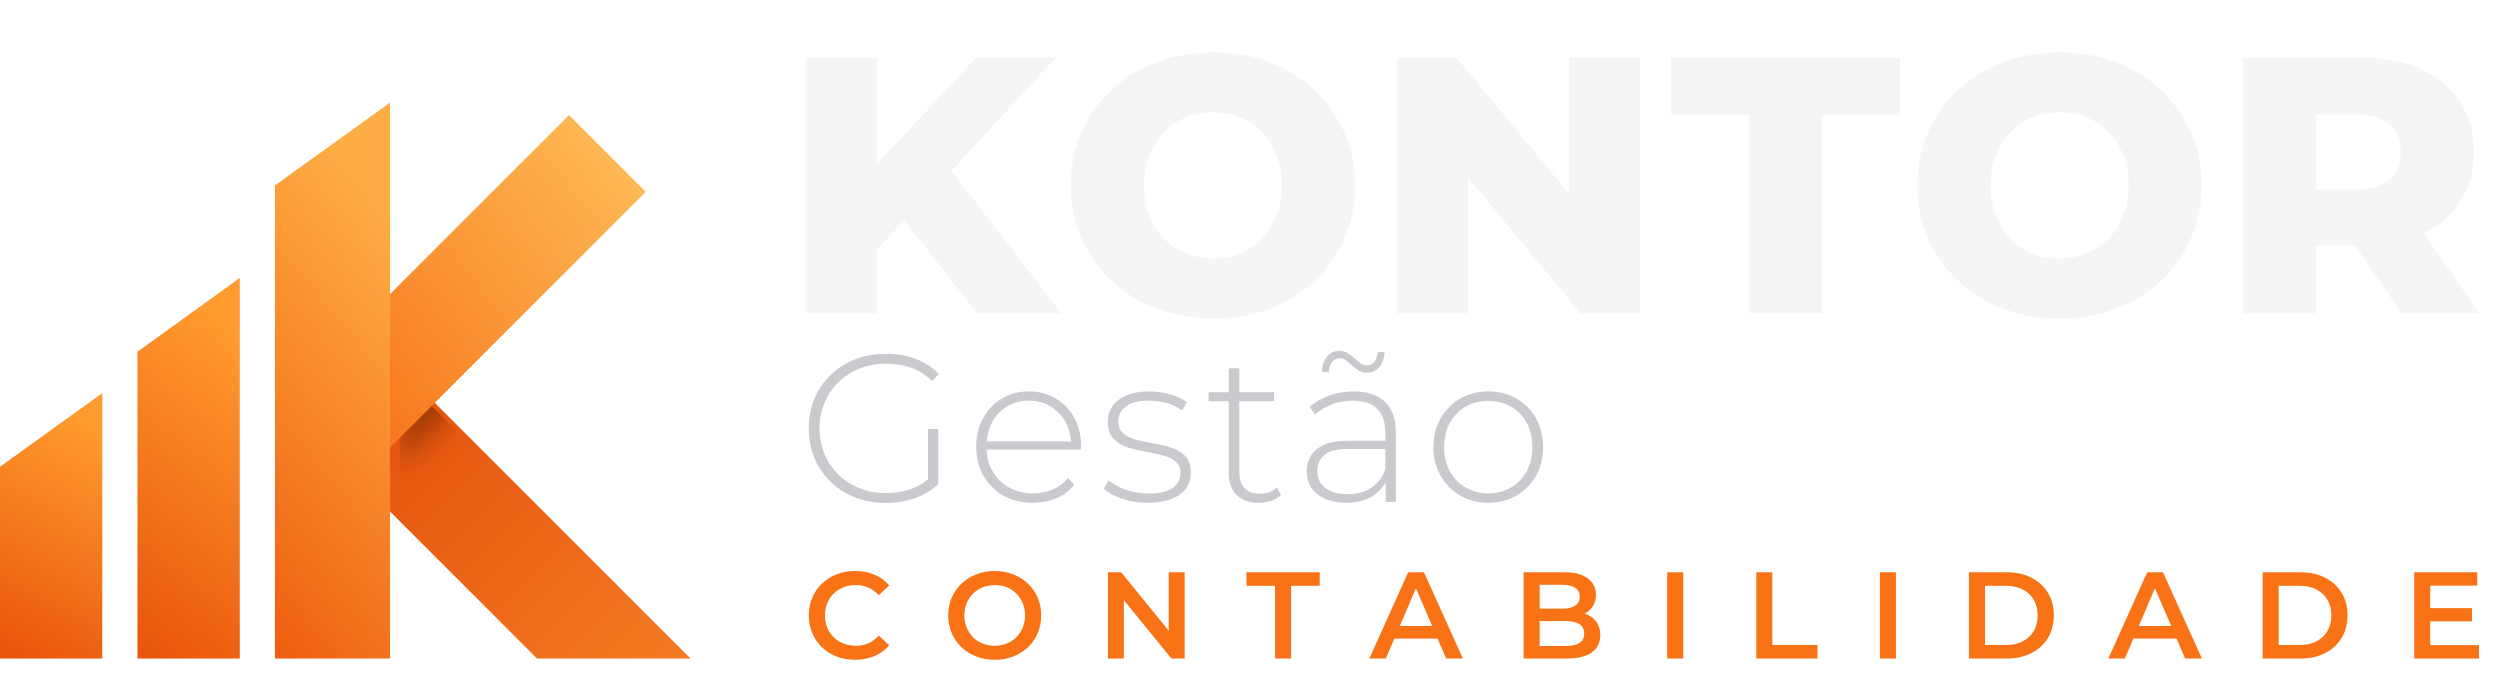
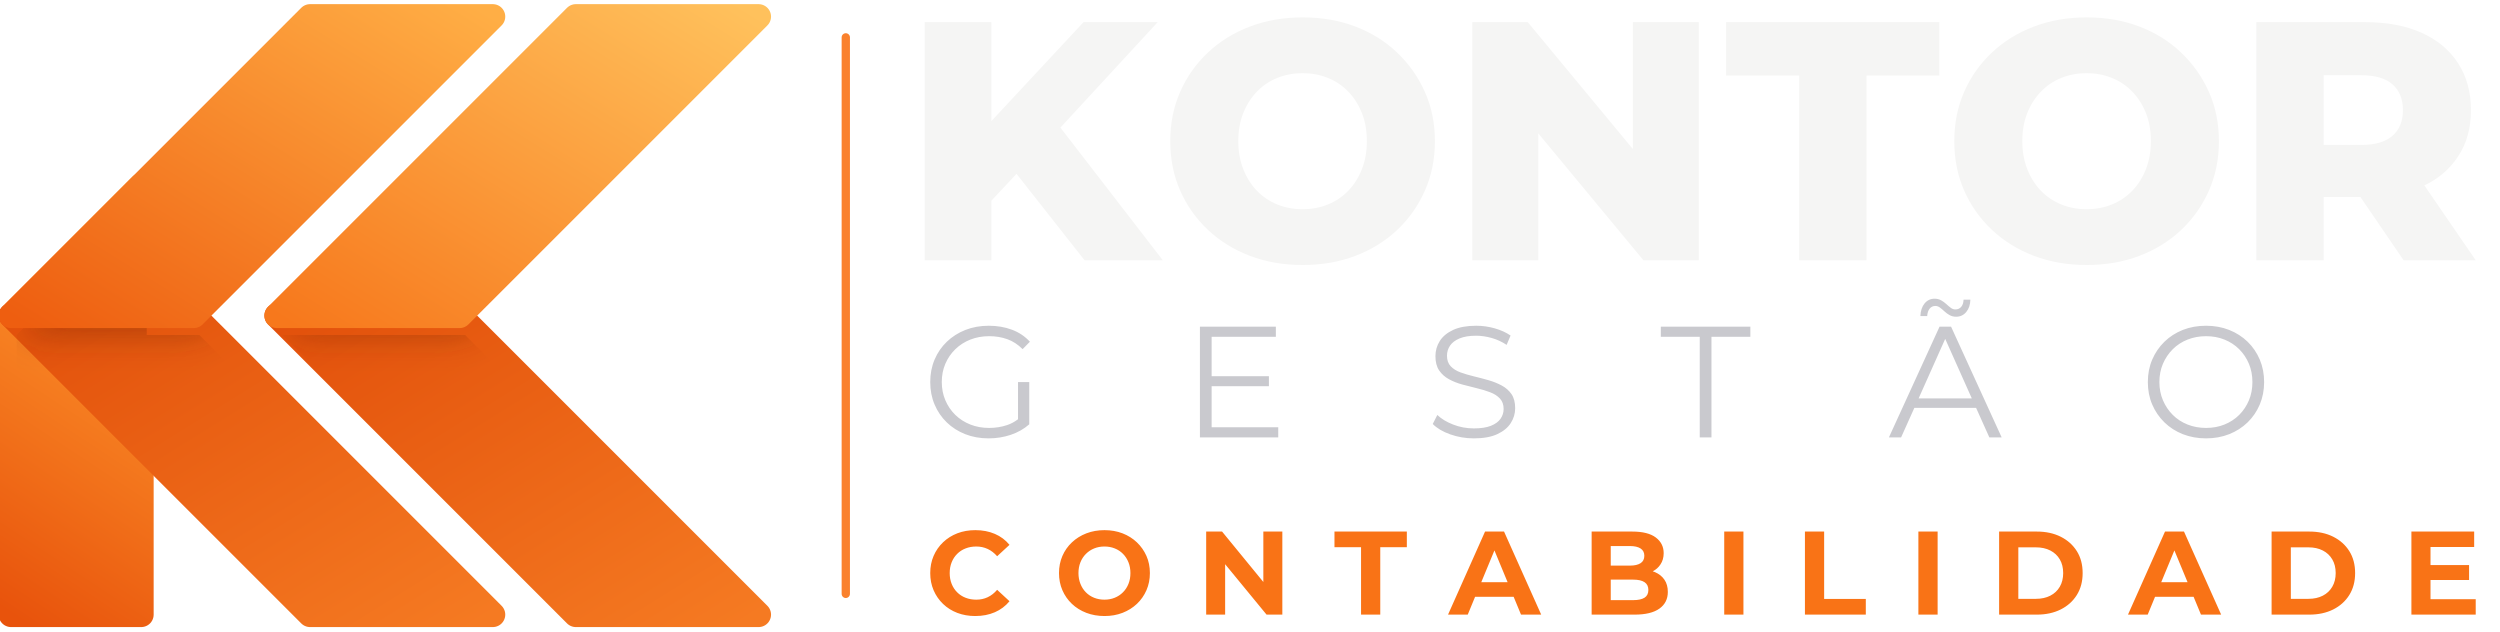
- <svg xmlns="http://www.w3.org/2000/svg" viewBox="0 -6 782 212" role="img" aria-label="Kontor Gestão Contabilidade">
+ <svg xmlns="http://www.w3.org/2000/svg" viewBox="-4 -6 903 228" role="img" aria-label="Kontor Gestão Contabilidade">
  <defs>
    <linearGradient id="kt-a" x1="0" y1="1" x2="0.2" y2="0">
      <stop offset="0" stop-color="#E8530C" />
      <stop offset="1" stop-color="#FF9A2E" />
    </linearGradient>
-     <linearGradient id="kt-b" x1="0" y1="1" x2="0.25" y2="0">
+     <linearGradient id="kt-b" x1="0" y1="1" x2="1" y2="0">
      <stop offset="0" stop-color="#EE5E10" />
      <stop offset="1" stop-color="#FFAE45" />
    </linearGradient>
    <linearGradient id="kt-braco" x1="0" y1="1" x2="1" y2="0">
      <stop offset="0" stop-color="#F7781C" />
      <stop offset="1" stop-color="#FFC15C" />
    </linearGradient>
    <linearGradient id="kt-perna" x1="0" y1="0" x2="1" y2="1">
      <stop offset="0" stop-color="#E2500B" />
      <stop offset="1" stop-color="#F57A22" />
    </linearGradient>
-     <filter id="kt-desfoque" x="-20%" y="-20%" width="140%" height="140%">
-       <feGaussianBlur stdDeviation="4" />
+     <filter id="kt-d" x="-20%" y="-20%" width="140%" height="140%">
+       <feGaussianBlur stdDeviation="6" />
    </filter>
+     <clipPath id="kt-pa">
+       <path d="M0,108 L66,108 L174,216 L108,216 Z" />
+       <path d="M0,108 L47,61 L47,216 L0,216 Z" />
+     </clipPath>
+     <clipPath id="kt-pb">
+       <path d="M96,108 L162,108 L270,216 L204,216 Z" />
+     </clipPath>
  </defs>
-   <g>
-     <path fill="url(#kt-a)" d="M0,200 L0,140 L32,116.96 L32,200 Z" />
-     <path fill="url(#kt-a)" d="M43,200 L43,104 L75,80.96 L75,200 Z" />
-     <path fill="url(#kt-b)" d="M86,200 L86,52 L122,26.08 L122,200 Z" />
-     <path fill="url(#kt-perna)" d="M122,106 L216,200 L168,200 L122,154 Z" />
-     <clipPath id="kt-clip-perna">
-       <path d="M122,106 L216,200 L168,200 L122,154 Z" />
-     </clipPath>
-     <path clip-path="url(#kt-clip-perna)" filter="url(#kt-desfoque)" fill="#6B2203" opacity=".55" transform="translate(3 5)" d="M122,86 L178,30 L202,54 L122,134 Z" />
-     <path fill="url(#kt-braco)" d="M122,86 L178,30 L202,54 L122,134 Z" />
+   <g stroke-linejoin="round" stroke-width="9">
+     <path fill="url(#kt-a)" stroke="url(#kt-a)" d="M0,108 L47,61 L47,216 L0,216 Z" />
+     <path fill="url(#kt-perna)" stroke="url(#kt-perna)" d="M0,108 L66,108 L174,216 L108,216 Z" />
+     <path clip-path="url(#kt-pa)" filter="url(#kt-d)" fill="#6B2203" opacity=".38" transform="translate(2 7)" d="M0,108 L108,0 L174,0 L66,108 Z" />
+     <path fill="url(#kt-b)" stroke="url(#kt-b)" d="M0,108 L108,0 L174,0 L66,108 Z" />
+     <path fill="url(#kt-perna)" stroke="url(#kt-perna)" d="M96,108 L162,108 L270,216 L204,216 Z" />
+     <path clip-path="url(#kt-pb)" filter="url(#kt-d)" fill="#6B2203" opacity=".38" transform="translate(2 7)" d="M96,108 L204,0 L270,0 L162,108 Z" />
+     <path fill="url(#kt-braco)" stroke="url(#kt-braco)" d="M96,108 L204,0 L270,0 L162,108 Z" />
  </g>
-   <path fill="#F5F5F4" d="M274.40 92L252 92L252 12.00L274.40 12.00L274.40 45.26L305.37 12.00L330.29 12.00L297.60 47.43L332 92L305.71 92L282.86 62.97L274.40 72L274.40 92ZM379.43 93.60L379.43 93.60Q369.83 93.60 361.71 90.51Q353.60 87.43 347.60 81.77Q341.60 76.11 338.29 68.57Q334.97 61.03 334.97 52.00L334.97 52.00Q334.97 42.97 338.29 35.43Q341.60 27.89 347.60 22.23Q353.60 16.57 361.71 13.49Q369.83 10.40 379.43 10.40L379.43 10.40Q389.14 10.40 397.20 13.49Q405.26 16.57 411.20 22.23Q417.14 27.89 420.51 35.43Q423.89 42.97 423.89 52.00L423.89 52.00Q423.89 61.03 420.51 68.63Q417.14 76.23 411.20 81.83Q405.26 87.43 397.20 90.51Q389.14 93.60 379.43 93.60ZM379.43 74.86L379.43 74.86Q384 74.86 387.94 73.26Q391.89 71.66 394.80 68.63Q397.71 65.60 399.37 61.37Q401.03 57.14 401.03 52.00L401.03 52.00Q401.03 46.74 399.37 42.57Q397.71 38.40 394.80 35.37Q391.89 32.34 387.94 30.74Q384 29.14 379.43 29.14L379.43 29.14Q374.86 29.14 370.91 30.74Q366.97 32.34 364.06 35.37Q361.14 38.40 359.49 42.57Q357.83 46.74 357.83 52.00L357.83 52.00Q357.83 57.14 359.49 61.37Q361.14 65.60 364.06 68.63Q366.97 71.66 370.91 73.26Q374.86 74.86 379.43 74.86ZM459.09 92L436.91 92L436.91 12.00L455.54 12.00L490.86 54.63L490.86 12.00L513.03 12.00L513.03 92L494.40 92L459.09 49.37L459.09 92ZM569.83 92L547.20 92L547.20 29.94L522.63 29.94L522.63 12.00L594.29 12.00L594.29 29.94L569.83 29.94L569.83 92ZM644.23 93.60L644.23 93.60Q634.63 93.60 626.51 90.51Q618.40 87.43 612.40 81.77Q606.40 76.11 603.09 68.57Q599.77 61.03 599.77 52.00L599.77 52.00Q599.77 42.97 603.09 35.43Q606.40 27.89 612.40 22.23Q618.40 16.57 626.51 13.49Q634.63 10.40 644.23 10.40L644.23 10.40Q653.94 10.40 662 13.49Q670.06 16.57 676 22.23Q681.94 27.89 685.31 35.43Q688.69 42.97 688.69 52.00L688.69 52.00Q688.69 61.03 685.31 68.63Q681.94 76.23 676 81.83Q670.06 87.43 662 90.51Q653.94 93.60 644.23 93.60ZM644.23 74.86L644.23 74.86Q648.80 74.86 652.74 73.26Q656.69 71.66 659.60 68.63Q662.51 65.60 664.17 61.37Q665.83 57.14 665.83 52.00L665.83 52.00Q665.83 46.74 664.17 42.57Q662.51 38.40 659.60 35.37Q656.69 32.34 652.74 30.74Q648.80 29.14 644.23 29.14L644.23 29.14Q639.66 29.14 635.71 30.74Q631.77 32.34 628.86 35.37Q625.94 38.40 624.29 42.57Q622.63 46.74 622.63 52.00L622.63 52.00Q622.63 57.14 624.29 61.37Q625.94 65.60 628.86 68.63Q631.77 71.66 635.71 73.26Q639.66 74.86 644.23 74.86ZM724.34 92L701.71 92L701.71 12.00L738.29 12.00Q749.26 12.00 757.20 15.54Q765.14 19.09 769.49 25.77Q773.83 32.46 773.83 41.60L773.83 41.60Q773.83 50.63 769.49 57.14L769.49 57.14Q765.37 63.43 758.17 66.86L758.17 66.86L775.43 92L751.20 92L736.69 70.74L724.34 70.74L724.34 92ZM724.34 29.83L724.34 53.26L736.91 53.26Q744 53.26 747.49 50.17Q750.97 47.09 750.97 41.60L750.97 41.60Q750.97 36.00 747.49 32.91Q744 29.83 736.91 29.83L736.91 29.83L724.34 29.83Z" />
-   <path fill="#C9C9CE" d="M277.05 151.33L277.05 151.33Q271.86 151.33 267.46 149.59Q263.05 147.85 259.80 144.69Q256.55 141.54 254.77 137.30Q253 133.06 253 128Q253 122.94 254.77 118.70Q256.55 114.46 259.83 111.31Q263.12 108.15 267.49 106.41Q271.86 104.67 277.12 104.67L277.12 104.67Q282.11 104.67 286.38 106.25Q290.65 107.83 293.68 110.98L293.68 110.98L291.57 113.21Q288.55 110.26 284.97 109.01Q281.39 107.76 277.18 107.76L277.18 107.76Q272.71 107.76 268.90 109.27Q265.09 110.78 262.27 113.54Q259.44 116.30 257.90 119.98Q256.35 123.66 256.35 128Q256.35 132.34 257.90 136.02Q259.44 139.70 262.27 142.46Q265.09 145.22 268.90 146.73Q272.71 148.24 277.18 148.24L277.18 148.24Q281.26 148.24 284.94 146.99L284.94 146.99Q287.76 146.01 290.26 144.03L290.26 144.03L290.26 128.20L293.48 128.20L293.48 145.41Q290.39 148.37 286.09 149.85Q281.78 151.33 277.05 151.33ZM323.05 151.26L323.05 151.26Q317.86 151.26 313.88 149.03Q309.91 146.79 307.64 142.85Q305.37 138.91 305.37 133.85L305.37 133.85Q305.37 128.72 307.51 124.81Q309.65 120.90 313.39 118.67Q317.14 116.43 321.80 116.43Q326.47 116.43 330.18 118.60Q333.89 120.77 336.03 124.68Q338.17 128.59 338.17 133.72L338.17 133.72Q338.17 133.91 338.13 134.14Q338.10 134.37 338.10 134.64L338.10 134.64L308.59 134.64Q308.73 138.45 310.50 141.41L310.50 141.41Q312.34 144.69 315.63 146.50Q318.91 148.31 323.12 148.31L323.12 148.31Q326.40 148.31 329.26 147.12Q332.12 145.94 334.09 143.51L334.09 143.51L336.00 145.68Q333.76 148.44 330.38 149.85Q326.99 151.26 323.05 151.26ZM308.66 132.07L308.66 132.07L335.01 132.07Q334.81 128.79 333.37 126.09L333.37 126.09Q331.59 122.94 328.64 121.13Q325.68 119.33 321.80 119.33L321.80 119.33Q317.99 119.33 315.00 121.13Q312.01 122.94 310.30 126.09L310.30 126.09Q308.86 128.79 308.66 132.07ZM359.00 151.26L359.00 151.26Q354.73 151.26 351.01 150.01Q347.30 148.77 345.26 146.86L345.26 146.86L346.77 144.23Q348.75 145.94 352.03 147.16Q355.32 148.37 359.13 148.37L359.13 148.37Q364.52 148.37 366.88 146.60Q369.25 144.82 369.25 141.93L369.25 141.93Q369.25 139.83 368.03 138.61Q366.82 137.40 364.78 136.74Q362.74 136.08 360.31 135.66Q357.88 135.23 355.45 134.70Q353.02 134.18 350.98 133.19Q348.94 132.21 347.73 130.46Q346.51 128.72 346.51 125.83L346.51 125.83Q346.51 123.20 347.96 121.10Q349.40 119.00 352.29 117.72Q355.19 116.43 359.52 116.43L359.52 116.43Q362.74 116.43 366.00 117.35Q369.25 118.27 371.29 119.79L371.29 119.79L369.77 122.41Q367.61 120.77 364.91 120.05Q362.22 119.33 359.46 119.33L359.46 119.33Q354.46 119.33 352.13 121.17Q349.80 123.01 349.80 125.77L349.80 125.77Q349.80 127.93 351.01 129.22Q352.23 130.50 354.27 131.19Q356.30 131.88 358.73 132.30Q361.17 132.73 363.60 133.26Q366.03 133.78 368.07 134.74Q370.10 135.69 371.32 137.36Q372.53 139.04 372.53 141.87L372.53 141.87Q372.53 144.69 370.99 146.79Q369.45 148.90 366.42 150.08Q363.40 151.26 359.00 151.26ZM393.69 151.26L393.69 151.26Q389.16 151.26 386.76 148.77Q384.36 146.27 384.36 141.93L384.36 141.93L384.36 119.52L378.05 119.52L378.05 116.70L384.36 116.70L384.36 109.21L387.65 109.21L387.65 116.70L398.56 116.70L398.56 119.52L387.65 119.52L387.65 141.60Q387.65 144.89 389.29 146.66Q390.93 148.44 394.02 148.44L394.02 148.44Q397.24 148.44 399.35 146.53L399.35 146.53L400.73 148.83Q399.41 150.08 397.54 150.67Q395.67 151.26 393.69 151.26ZM436.61 151L433.45 151L433.45 144.82Q432.07 147.39 429.57 149.03L429.57 149.03Q426.22 151.26 421.10 151.26L421.10 151.26Q417.29 151.26 414.49 150.05Q411.70 148.83 410.22 146.60Q408.74 144.36 408.74 141.47L408.74 141.47Q408.74 138.84 409.96 136.71Q411.17 134.57 414.00 133.22Q416.83 131.88 421.56 131.88L421.56 131.88L433.32 131.88L433.32 129.12Q433.32 124.32 430.72 121.82Q428.13 119.33 423.13 119.33L423.13 119.33Q419.59 119.33 416.53 120.54Q413.47 121.76 411.31 123.66L411.31 123.66L409.66 121.30Q412.23 119.00 415.84 117.72Q419.45 116.43 423.40 116.43L423.40 116.43Q429.77 116.43 433.19 119.65Q436.61 122.87 436.61 129.25L436.61 129.25L436.61 151ZM433.32 140.88L433.32 134.44L421.62 134.44Q416.30 134.44 414.16 136.41Q412.03 138.38 412.03 141.34L412.03 141.34Q412.03 144.63 414.53 146.60Q417.02 148.57 421.56 148.57L421.56 148.57Q425.89 148.57 428.88 146.60Q431.87 144.63 433.32 140.88L433.32 140.88ZM427.60 110.59L427.60 110.59Q426.16 110.59 425.01 109.90Q423.86 109.21 422.94 108.32Q422.02 107.43 421.10 106.74Q420.18 106.05 419.13 106.05L419.13 106.05Q417.61 106.05 416.69 107.20Q415.77 108.35 415.64 110.32L415.64 110.32L413.47 110.32Q413.61 107.37 415.08 105.56Q416.56 103.75 418.93 103.75L418.93 103.75Q420.37 103.75 421.52 104.44Q422.67 105.13 423.63 106.02Q424.58 106.91 425.47 107.60Q426.35 108.29 427.41 108.29L427.41 108.29Q428.92 108.29 429.87 107.14Q430.82 105.99 430.89 104.15L430.89 104.15L433.06 104.15Q432.99 106.97 431.48 108.78Q429.97 110.59 427.60 110.59ZM465.52 151.26L465.52 151.26Q460.59 151.26 456.75 149.03Q452.90 146.79 450.64 142.85Q448.37 138.91 448.37 133.85L448.37 133.85Q448.37 128.72 450.64 124.81Q452.90 120.90 456.75 118.67Q460.59 116.43 465.52 116.43L465.52 116.43Q470.45 116.43 474.33 118.67Q478.20 120.90 480.44 124.81Q482.67 128.72 482.67 133.85L482.67 133.85Q482.67 138.91 480.44 142.85Q478.20 146.79 474.33 149.03Q470.45 151.26 465.52 151.26ZM465.52 148.31L465.52 148.31Q469.46 148.31 472.62 146.50Q475.77 144.69 477.55 141.41Q479.32 138.12 479.32 133.85L479.32 133.85Q479.32 129.51 477.55 126.26Q475.77 123.01 472.62 121.20Q469.46 119.39 465.52 119.39L465.52 119.39Q461.58 119.39 458.46 121.20Q455.33 123.01 453.53 126.26Q451.72 129.51 451.72 133.85L451.72 133.85Q451.72 138.12 453.53 141.41Q455.33 144.69 458.46 146.50Q461.58 148.31 465.52 148.31Z" />
-   <path fill="#F97316" d="M267.43 200.39L267.43 200.39Q264.34 200.39 261.70 199.36Q259.06 198.34 257.11 196.47Q255.16 194.60 254.08 192.05Q253 189.51 253 186.50L253 186.50Q253 183.49 254.08 180.95Q255.16 178.40 257.13 176.53Q259.09 174.66 261.72 173.64Q264.34 172.61 267.46 172.61L267.46 172.61Q270.78 172.61 273.52 173.75Q276.26 174.89 278.15 177.13L278.15 177.13L274.91 180.17Q273.44 178.59 271.63 177.80Q269.82 177.01 267.70 177.01L267.70 177.01Q265.57 177.01 263.82 177.71Q262.06 178.40 260.77 179.67Q259.48 180.95 258.77 182.68Q258.05 184.42 258.05 186.50L258.05 186.50Q258.05 188.58 258.77 190.32Q259.48 192.05 260.77 193.33Q262.06 194.60 263.82 195.29Q265.57 195.99 267.70 195.99L267.70 195.99Q269.82 195.99 271.63 195.20Q273.44 194.41 274.91 192.79L274.91 192.79L278.15 195.87Q276.26 198.07 273.52 199.23Q270.78 200.39 267.43 200.39ZM311.18 200.39L311.18 200.39Q308.02 200.39 305.36 199.34Q302.69 198.30 300.73 196.43Q298.76 194.56 297.68 192.03Q296.60 189.51 296.60 186.50L296.60 186.50Q296.60 183.49 297.68 180.97Q298.76 178.44 300.73 176.57Q302.69 174.70 305.36 173.66Q308.02 172.61 311.14 172.61L311.14 172.61Q314.30 172.61 316.95 173.66Q319.59 174.70 321.56 176.57Q323.52 178.44 324.60 180.97Q325.68 183.49 325.68 186.50L325.68 186.50Q325.68 189.51 324.60 192.05Q323.52 194.60 321.56 196.45Q319.59 198.30 316.95 199.34Q314.30 200.39 311.18 200.39ZM311.14 195.99L311.14 195.99Q313.19 195.99 314.92 195.29Q316.66 194.60 317.93 193.31Q319.20 192.02 319.92 190.30Q320.63 188.58 320.63 186.50L320.63 186.50Q320.63 184.42 319.92 182.70Q319.20 180.98 317.93 179.69Q316.66 178.40 314.92 177.71Q313.19 177.01 311.14 177.01L311.14 177.01Q309.10 177.01 307.38 177.71Q305.66 178.40 304.37 179.69Q303.08 180.98 302.37 182.70Q301.65 184.42 301.65 186.50L301.65 186.50Q301.65 188.54 302.37 190.28Q303.08 192.02 304.35 193.31Q305.63 194.60 307.36 195.29Q309.10 195.99 311.14 195.99ZM351.54 200L346.56 200L346.56 173L350.69 173L365.58 191.28L365.58 173L370.56 173L370.56 200L366.43 200L351.54 181.72L351.54 200ZM403.86 200L398.84 200L398.84 177.24L389.89 177.24L389.89 173L412.81 173L412.81 177.24L403.86 177.24L403.86 200ZM433.49 200L428.33 200L440.48 173L445.41 173L457.60 200L452.36 200L449.66 193.75L436.16 193.75L433.49 200ZM437.85 189.82L448.00 189.82L442.91 178.01L437.85 189.82ZM490.02 200L476.59 200L476.59 173L489.24 173Q494.10 173 496.65 174.91Q499.20 176.82 499.20 180.02L499.20 180.02Q499.20 182.18 498.19 183.68L498.19 183.68Q497.23 185.15 495.69 185.96L495.69 185.96Q496.19 186.11 496.65 186.31L496.65 186.31Q498.46 187.16 499.52 188.74Q500.58 190.32 500.58 192.67L500.58 192.67Q500.58 196.14 497.92 198.07Q495.26 200 490.02 200L490.02 200ZM481.61 188.27L481.61 196.07L489.71 196.07Q492.52 196.07 494.03 195.14Q495.53 194.21 495.53 192.17L495.53 192.17Q495.53 190.16 494.03 189.22Q492.52 188.27 489.71 188.27L489.71 188.27L481.61 188.27ZM481.61 176.93L481.61 184.38L488.70 184.38Q491.33 184.38 492.73 183.45Q494.14 182.53 494.14 180.68L494.14 180.68Q494.14 178.79 492.73 177.86Q491.33 176.93 488.70 176.93L488.70 176.93L481.61 176.93ZM526.52 200L521.50 200L521.50 173L526.52 173L526.52 200ZM568.50 200L549.37 200L549.37 173L554.38 173L554.38 195.76L568.50 195.76L568.50 200ZM593.04 200L588.03 200L588.03 173L593.04 173L593.04 200ZM627.70 200L615.89 200L615.89 173L627.70 173Q632.09 173 635.41 174.70Q638.73 176.39 640.58 179.40Q642.43 182.41 642.43 186.50L642.43 186.50Q642.43 190.55 640.58 193.58Q638.73 196.61 635.41 198.30Q632.09 200 627.70 200L627.70 200ZM620.91 177.24L620.91 195.76L627.46 195.76Q630.51 195.76 632.73 194.60Q634.95 193.44 636.16 191.36Q637.38 189.28 637.38 186.50L637.38 186.50Q637.38 183.68 636.16 181.62Q634.95 179.56 632.73 178.40Q630.51 177.24 627.46 177.24L627.46 177.24L620.91 177.24ZM664.66 200L659.49 200L671.64 173L676.58 173L688.77 200L683.52 200L680.82 193.75L667.32 193.75L664.66 200ZM669.02 189.82L679.16 189.82L674.07 178.01L669.02 189.82ZM719.56 200L707.76 200L707.76 173L719.56 173Q723.96 173 727.28 174.70Q730.59 176.39 732.45 179.40Q734.30 182.41 734.30 186.50L734.30 186.50Q734.30 190.55 732.45 193.58Q730.59 196.61 727.28 198.30Q723.96 200 719.56 200L719.56 200ZM712.77 177.24L712.77 195.76L719.33 195.76Q722.38 195.76 724.60 194.60Q726.81 193.44 728.03 191.36Q729.24 189.28 729.24 186.50L729.24 186.50Q729.24 183.68 728.03 181.62Q726.81 179.56 724.60 178.40Q722.38 177.24 719.33 177.24L719.33 177.24L712.77 177.24ZM760.19 188.35L760.19 195.80L775.43 195.80L775.43 200L755.18 200L755.18 173L774.89 173L774.89 177.20L760.19 177.20L760.19 184.22L773.23 184.22L773.23 188.35L760.19 188.35Z" />
+   <rect x="300" y="6" width="3" height="204" rx="1.5" fill="#F97316" opacity=".9" />
+   <path fill="#F5F5F4" d="M354.08 88L330 88L330 2L354.08 2L354.08 37.75L387.37 2L414.16 2L379.02 40.09L416 88L387.74 88L363.17 56.79L354.08 66.50L354.08 88ZM466.49 89.72L466.49 89.72Q456.17 89.72 447.45 86.40Q438.73 83.09 432.28 77.00Q425.83 70.92 422.27 62.81Q418.70 54.71 418.70 45L418.70 45Q418.70 35.29 422.27 27.19Q425.83 19.08 432.28 13.00Q438.73 6.91 447.45 3.60Q456.17 0.28 466.49 0.28L466.49 0.28Q476.94 0.28 485.60 3.60Q494.26 6.91 500.65 13.00Q507.04 19.08 510.66 27.19Q514.29 35.29 514.29 45L514.29 45Q514.29 54.71 510.66 62.88Q507.04 71.05 500.65 77.07Q494.26 83.09 485.60 86.40Q476.94 89.72 466.49 89.72ZM466.49 69.57L466.49 69.57Q471.41 69.57 475.65 67.85Q479.89 66.13 483.02 62.88Q486.15 59.62 487.93 55.07Q489.71 50.53 489.71 45L489.71 45Q489.71 39.35 487.93 34.86Q486.15 30.38 483.02 27.12Q479.89 23.87 475.65 22.15Q471.41 20.43 466.49 20.43L466.49 20.43Q461.58 20.43 457.34 22.15Q453.10 23.87 449.97 27.12Q446.84 30.38 445.06 34.86Q443.27 39.35 443.27 45L443.27 45Q443.27 50.53 445.06 55.07Q446.84 59.62 449.97 62.88Q453.10 66.13 457.34 67.85Q461.58 69.57 466.49 69.57ZM551.63 88L527.80 88L527.80 2L547.83 2L585.79 47.83L585.79 2L609.62 2L609.62 88L589.60 88L551.63 42.17L551.63 88ZM670.19 88L645.87 88L645.87 21.29L619.45 21.29L619.45 2L696.48 2L696.48 21.29L670.19 21.29L670.19 88ZM749.68 89.72L749.68 89.72Q739.36 89.72 730.64 86.40Q721.91 83.09 715.46 77.00Q709.01 70.92 705.45 62.81Q701.89 54.71 701.89 45L701.89 45Q701.89 35.29 705.45 27.19Q709.01 19.08 715.46 13.00Q721.91 6.91 730.64 3.60Q739.36 0.28 749.68 0.28L749.68 0.28Q760.12 0.28 768.78 3.60Q777.45 6.91 783.83 13.00Q790.22 19.08 793.85 27.19Q797.47 35.29 797.47 45L797.47 45Q797.47 54.71 793.85 62.88Q790.22 71.05 783.83 77.07Q777.45 83.09 768.78 86.40Q760.12 89.72 749.68 89.72ZM749.68 69.57L749.68 69.57Q754.59 69.57 758.83 67.85Q763.07 66.13 766.20 62.88Q769.34 59.62 771.12 55.07Q772.90 50.53 772.90 45L772.90 45Q772.90 39.35 771.12 34.86Q769.34 30.38 766.20 27.12Q763.07 23.87 758.83 22.15Q754.59 20.43 749.68 20.43L749.68 20.43Q744.77 20.43 740.53 22.15Q736.29 23.87 733.16 27.12Q730.02 30.38 728.24 34.86Q726.46 39.35 726.46 45L726.46 45Q726.46 50.53 728.24 55.07Q730.02 59.62 733.16 62.88Q736.29 66.13 740.53 67.85Q744.77 69.57 749.68 69.57ZM835.31 88L810.99 88L810.99 2L850.30 2Q862.09 2 870.63 5.81Q879.17 9.62 883.84 16.80Q888.51 23.99 888.51 33.82L888.51 33.82Q888.51 43.53 883.84 50.53L883.84 50.53Q879.42 57.29 871.68 60.97L871.68 60.97L890.23 88L864.18 88L848.58 65.15L835.31 65.15L835.31 88ZM835.31 21.17L835.31 46.35L848.83 46.35Q856.44 46.35 860.19 43.03Q863.94 39.72 863.94 33.82L863.94 33.82Q863.94 27.80 860.19 24.48Q856.44 21.17 848.83 21.17L848.83 21.17L835.31 21.17Z" />
+   <path fill="#C9C9CE" d="M353.09 152.34L353.09 152.34Q348.51 152.34 344.66 150.83Q340.80 149.31 337.97 146.57Q335.14 143.83 333.57 140.11Q332 136.40 332 132Q332 127.60 333.57 123.89Q335.14 120.17 338 117.43Q340.86 114.69 344.71 113.17Q348.57 111.66 353.14 111.66Q357.71 111.66 361.51 113.09Q365.31 114.51 368 117.43L368 117.43L365.37 120.11Q362.86 117.60 359.83 116.51Q356.80 115.43 353.31 115.43L353.31 115.43Q349.60 115.43 346.49 116.66Q343.37 117.89 341.06 120.14Q338.74 122.40 337.46 125.40Q336.17 128.40 336.17 132L336.17 132Q336.17 135.54 337.46 138.57Q338.74 141.60 341.06 143.86Q343.37 146.11 346.49 147.34Q349.60 148.57 353.26 148.57L353.26 148.57Q356.69 148.57 359.77 147.54L359.77 147.54Q361.83 146.86 363.71 145.43L363.71 145.43L363.71 132L367.77 132L367.77 147.26Q364.91 149.77 361.09 151.06Q357.26 152.34 353.09 152.34ZM433.64 133.49L433.64 148.34L457.70 148.34L457.70 152L429.41 152L429.41 112L456.84 112L456.84 115.66L433.64 115.66L433.64 129.89L454.33 129.89L454.33 133.49L433.64 133.49ZM528.36 152.34L528.36 152.34Q523.91 152.34 519.82 150.89Q515.74 149.43 513.51 147.14L513.51 147.14L515.16 143.89Q517.28 145.94 520.85 147.34Q524.42 148.74 528.36 148.74L528.36 148.74Q532.14 148.74 534.51 147.80Q536.88 146.86 537.99 145.26Q539.11 143.66 539.11 141.71L539.11 141.71Q539.11 139.37 537.76 137.94Q536.42 136.51 534.25 135.69Q532.08 134.86 529.45 134.23Q526.82 133.60 524.19 132.89Q521.56 132.17 519.36 130.97Q517.16 129.77 515.82 127.80Q514.48 125.83 514.48 122.63L514.48 122.63Q514.48 119.66 516.05 117.17Q517.62 114.69 520.88 113.17Q524.14 111.66 529.22 111.66L529.22 111.66Q532.59 111.66 535.91 112.60Q539.22 113.54 541.62 115.20L541.62 115.20L540.19 118.57Q537.62 116.86 534.74 116.06Q531.85 115.26 529.16 115.26L529.16 115.26Q525.56 115.26 523.22 116.23Q520.88 117.20 519.76 118.83Q518.65 120.46 518.65 122.51L518.65 122.51Q518.65 124.86 519.99 126.29Q521.34 127.71 523.54 128.51Q525.74 129.31 528.36 129.94Q530.99 130.57 533.59 131.31Q536.19 132.06 538.39 133.23Q540.59 134.40 541.94 136.34Q543.28 138.29 543.28 141.43L543.28 141.43Q543.28 144.34 541.68 146.83Q540.08 149.31 536.79 150.83Q533.51 152.34 528.36 152.34ZM614.18 152L609.95 152L609.95 115.66L595.89 115.66L595.89 112L628.23 112L628.23 115.66L614.18 115.66L614.18 152ZM682.67 152L678.27 152L696.56 112L700.73 112L719.01 152L714.56 152L709.76 141.31L687.47 141.31L682.67 152ZM689.01 137.89L708.21 137.89L698.61 116.40L689.01 137.89ZM702.56 108.40L702.56 108.40Q701.24 108.40 700.21 107.83Q699.19 107.26 698.36 106.49Q697.53 105.71 696.73 105.11Q695.93 104.51 695.07 104.51L695.07 104.51Q693.76 104.51 692.99 105.49Q692.21 106.46 692.10 108.17L692.10 108.17L689.64 108.17Q689.76 105.31 691.16 103.60Q692.56 101.89 694.79 101.89L694.79 101.89Q696.10 101.89 697.16 102.49Q698.21 103.09 699.04 103.86Q699.87 104.63 700.64 105.20Q701.41 105.77 702.27 105.77L702.27 105.77Q703.59 105.77 704.39 104.83Q705.19 103.89 705.24 102.23L705.24 102.23L707.70 102.23Q707.64 104.97 706.21 106.69Q704.79 108.40 702.56 108.40ZM792.83 152.34L792.83 152.34Q788.31 152.34 784.45 150.83Q780.60 149.31 777.77 146.54Q774.94 143.77 773.37 140.09Q771.80 136.40 771.80 132L771.80 132Q771.80 127.60 773.37 123.91Q774.94 120.23 777.77 117.46Q780.60 114.69 784.43 113.17Q788.25 111.66 792.83 111.66L792.83 111.66Q797.34 111.66 801.17 113.17Q805.00 114.69 807.83 117.43Q810.65 120.17 812.23 123.89Q813.80 127.60 813.80 132L813.80 132Q813.80 136.40 812.23 140.11Q810.65 143.83 807.83 146.57Q805.00 149.31 801.17 150.83Q797.34 152.34 792.83 152.34ZM792.83 148.57L792.83 148.57Q796.43 148.57 799.48 147.34Q802.54 146.11 804.80 143.86Q807.05 141.60 808.31 138.60Q809.57 135.60 809.57 132L809.57 132Q809.57 128.40 808.31 125.40Q807.05 122.40 804.80 120.14Q802.54 117.89 799.48 116.66Q796.43 115.43 792.83 115.43L792.83 115.43Q789.23 115.43 786.14 116.66Q783.05 117.89 780.80 120.14Q778.54 122.40 777.25 125.40Q775.97 128.40 775.97 132L775.97 132Q775.97 135.54 777.25 138.57Q778.54 141.60 780.80 143.86Q783.05 146.11 786.14 147.34Q789.23 148.57 792.83 148.57Z" />
+   <path fill="#F97316" d="M348.24 216.51L348.24 216.51Q344.77 216.51 341.79 215.38Q338.81 214.24 336.63 212.14Q334.44 210.04 333.22 207.21Q332 204.39 332 201L332 201Q332 197.61 333.22 194.79Q334.44 191.96 336.65 189.86Q338.86 187.76 341.81 186.62Q344.77 185.49 348.29 185.49L348.29 185.49Q352.19 185.49 355.34 186.84Q358.49 188.19 360.63 190.80L360.63 190.80L356.17 194.91Q354.63 193.16 352.74 192.28Q350.86 191.40 348.63 191.40L348.63 191.40Q346.53 191.40 344.77 192.09Q343.01 192.77 341.73 194.06Q340.44 195.34 339.74 197.10Q339.03 198.86 339.03 201L339.03 201Q339.03 203.14 339.74 204.90Q340.44 206.66 341.73 207.94Q343.01 209.23 344.77 209.91Q346.53 210.60 348.63 210.60L348.63 210.60Q350.86 210.60 352.74 209.72Q354.63 208.84 356.17 207.04L356.17 207.04L360.63 211.16Q358.49 213.77 355.34 215.14Q352.19 216.51 348.24 216.51ZM394.97 216.51L394.97 216.51Q391.41 216.51 388.39 215.36Q385.37 214.20 383.16 212.10Q380.95 210 379.73 207.17Q378.51 204.34 378.51 201L378.51 201Q378.51 197.66 379.73 194.83Q380.95 192 383.18 189.90Q385.41 187.80 388.41 186.64Q391.41 185.49 394.93 185.49L394.93 185.49Q398.48 185.49 401.46 186.64Q404.44 187.80 406.65 189.90Q408.85 192 410.10 194.81Q411.34 197.61 411.34 201L411.34 201Q411.34 204.34 410.10 207.19Q408.85 210.04 406.65 212.12Q404.44 214.20 401.46 215.36Q398.48 216.51 394.97 216.51ZM394.93 210.60L394.93 210.60Q396.94 210.60 398.63 209.91Q400.33 209.23 401.61 207.94Q402.90 206.66 403.60 204.90Q404.31 203.14 404.31 201L404.31 201Q404.31 198.86 403.60 197.10Q402.90 195.34 401.63 194.06Q400.37 192.77 398.65 192.09Q396.94 191.40 394.93 191.40L394.93 191.40Q392.91 191.40 391.22 192.09Q389.53 192.77 388.24 194.06Q386.95 195.34 386.25 197.10Q385.54 198.86 385.54 201L385.54 201Q385.54 203.10 386.25 204.88Q386.95 206.66 388.22 207.94Q389.48 209.23 391.20 209.91Q392.91 210.60 394.93 210.60ZM438.52 216L431.67 216L431.67 186L437.41 186L452.32 204.21L452.32 186L459.18 186L459.18 216L453.48 216L438.52 197.79L438.52 216ZM494.55 216L487.61 216L487.61 191.66L478.01 191.66L478.01 186L504.15 186L504.15 191.66L494.55 191.66L494.55 216ZM526.15 216L519.03 216L532.40 186L539.26 186L552.68 216L545.39 216L542.73 209.57L528.80 209.57L526.15 216ZM531.03 204.30L540.55 204.30L535.79 192.81L531.03 204.30ZM586.42 216L570.90 216L570.90 186L585.56 186Q591.22 186 594.07 188.14Q596.92 190.29 596.92 193.80L596.92 193.80Q596.92 196.16 595.76 197.87L595.76 197.87Q594.73 199.46 592.97 200.36L592.97 200.36Q593.40 200.53 593.79 200.66L593.79 200.66Q595.97 201.60 597.20 203.40Q598.42 205.20 598.42 207.81L598.42 207.81Q598.42 211.67 595.37 213.84Q592.33 216 586.42 216L586.42 216ZM577.80 203.36L577.80 210.77L585.90 210.77Q588.60 210.77 590.00 209.89Q591.39 209.01 591.39 207.09L591.39 207.09Q591.39 205.20 590.00 204.28Q588.60 203.36 585.90 203.36L585.90 203.36L577.80 203.36ZM577.80 191.23L577.80 198.30L584.70 198.30Q587.23 198.30 588.58 197.42Q589.93 196.54 589.93 194.74L589.93 194.74Q589.93 192.99 588.58 192.11Q587.23 191.23 584.70 191.23L584.70 191.23L577.80 191.23ZM625.73 216L618.79 216L618.79 186L625.73 186L625.73 216ZM669.93 216L647.94 216L647.94 186L654.88 186L654.88 210.34L669.93 210.34L669.93 216ZM695.87 216L688.92 216L688.92 186L695.87 186L695.87 216ZM731.71 216L718.08 216L718.08 186L731.71 186Q736.59 186 740.32 187.86Q744.05 189.73 746.15 193.07Q748.25 196.41 748.25 201L748.25 201Q748.25 205.54 746.15 208.91Q744.05 212.27 740.32 214.14Q736.59 216 731.71 216L731.71 216ZM725.02 191.70L725.02 210.30L731.36 210.30Q734.36 210.30 736.57 209.16Q738.78 208.03 740.00 205.93Q741.22 203.83 741.22 201L741.22 201Q741.22 198.13 740.00 196.05Q738.78 193.97 736.57 192.84Q734.36 191.70 731.36 191.70L731.36 191.70L725.02 191.70ZM771.75 216L764.63 216L778.00 186L784.86 186L798.28 216L790.99 216L788.33 209.57L774.40 209.57L771.75 216ZM776.63 204.30L786.15 204.30L781.39 192.81L776.63 204.30ZM830.13 216L816.50 216L816.50 186L830.13 186Q835.02 186 838.75 187.86Q842.47 189.73 844.57 193.07Q846.67 196.41 846.67 201L846.67 201Q846.67 205.54 844.57 208.91Q842.47 212.27 838.75 214.14Q835.02 216 830.13 216L830.13 216ZM823.45 191.70L823.45 210.30L829.79 210.30Q832.79 210.30 835.00 209.16Q837.20 208.03 838.42 205.93Q839.65 203.83 839.65 201L839.65 201Q839.65 198.13 838.42 196.05Q837.20 193.97 835.00 192.84Q832.79 191.70 829.79 191.70L829.79 191.70L823.45 191.70ZM873.90 203.49L873.90 210.43L890.23 210.43L890.23 216L867.00 216L867.00 186L889.67 186L889.67 191.57L873.90 191.57L873.90 198.09L887.83 198.09L887.83 203.49L873.90 203.49Z" />
</svg>
